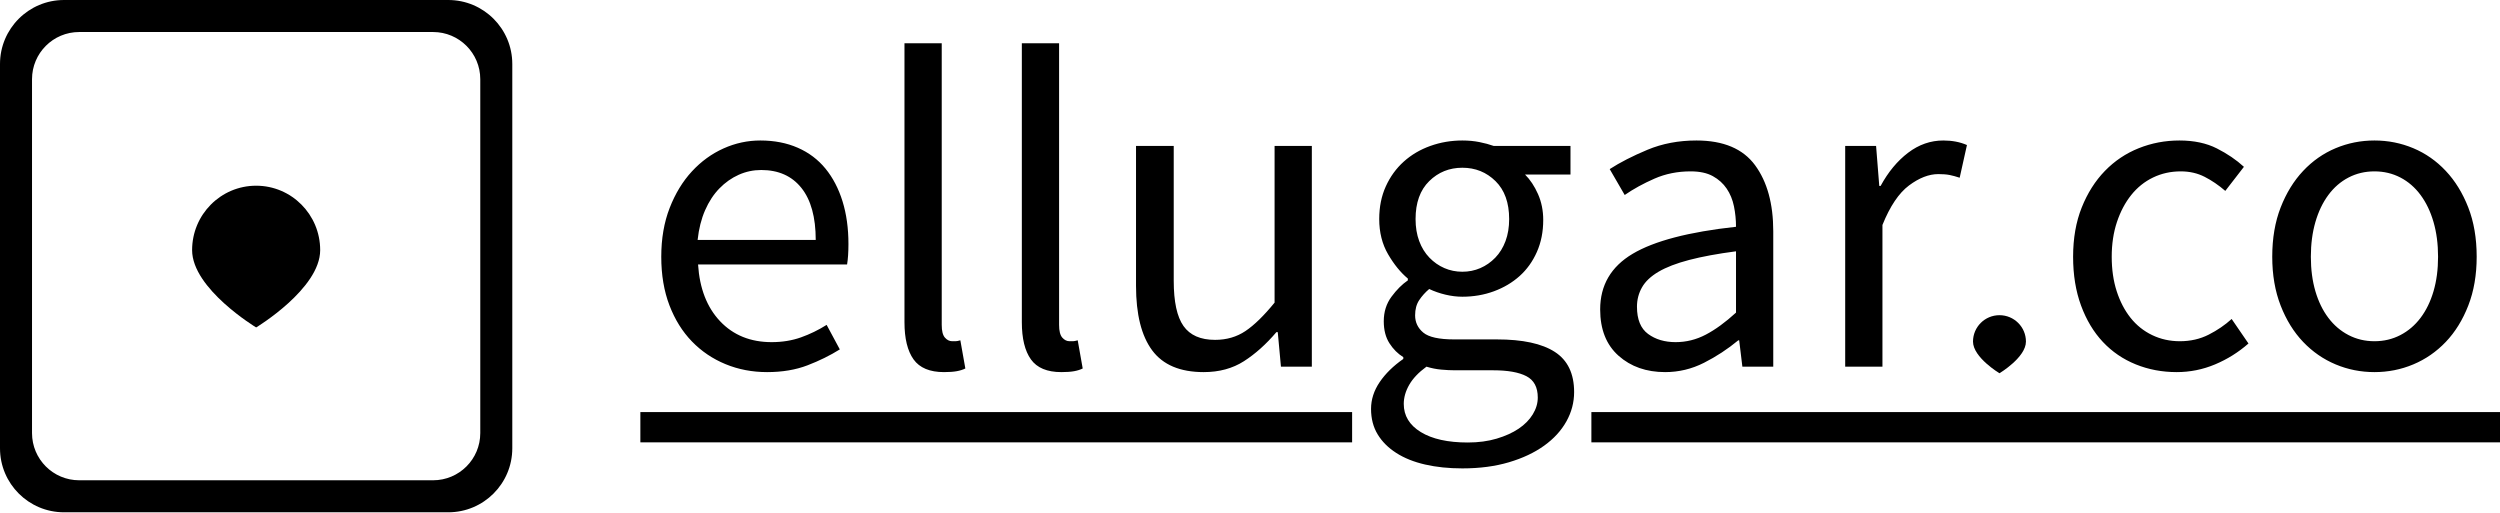
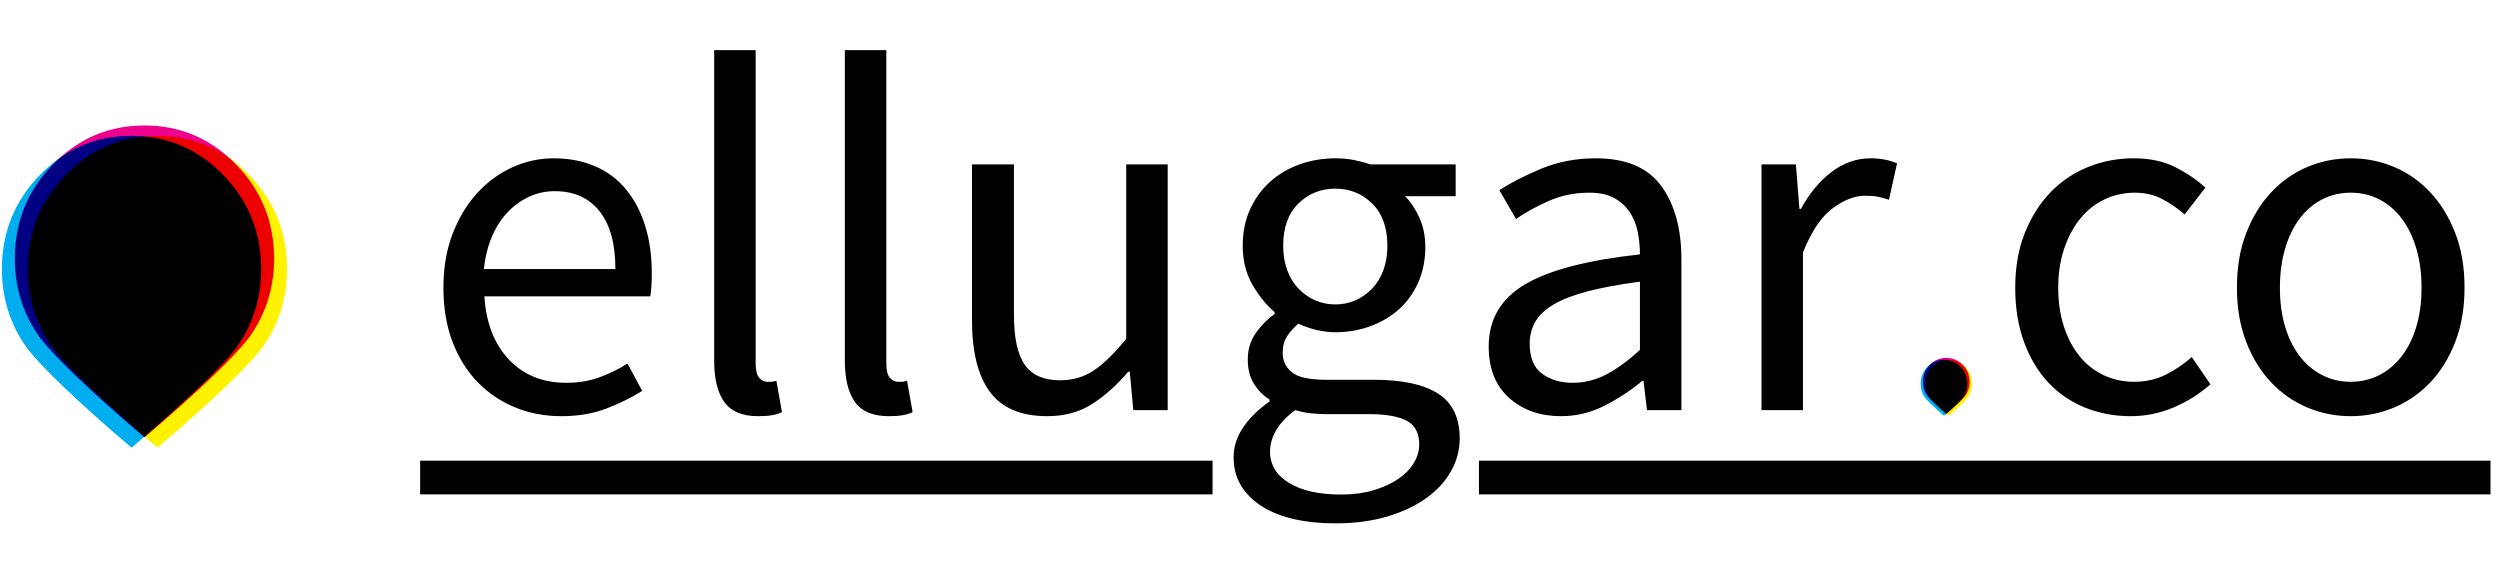
- <svg xmlns="http://www.w3.org/2000/svg" width="1464px" height="300px" viewBox="0 0 1464 300" version="1.1">
+ <svg xmlns="http://www.w3.org/2000/svg" width="1315px" height="300px" viewBox="0 0 1315 300" version="1.1">
  <defs />
-   <g id="Web" stroke="none" stroke-width="1" fill="none" fill-rule="evenodd">
-     <g id="logo" fill="#000000">
-       <g id="ellguar_horizontal">
-         <g id="ellugar_white">
-           <path d="M18.75,46.383 L18.75,253.617 C18.75,268.881 31.12,281.25 46.383,281.25 L253.617,281.25 C268.881,281.25 281.25,268.88 281.25,253.617 L281.25,46.383 C281.25,31.119 268.88,18.75 253.617,18.75 L46.383,18.75 C31.119,18.75 18.75,31.12 18.75,46.383 Z M0,37.502 C0,16.79 16.786,0 37.502,0 L262.498,0 C283.21,0 300,16.786 300,37.502 L300,262.498 C300,283.21 283.214,300 262.498,300 L37.502,300 C16.79,300 0,283.214 0,262.498 L0,37.502 Z" id="Border" fill-rule="nonzero" />
-           <g id="dot_black" transform="translate(112.5, 108.75)" fill-rule="evenodd">
-             <path d="M37.5,83 C37.5,83 75,60.364 75,37.727 C75,16.891 58.211,0 37.5,0 C16.789,0 0,16.891 0,37.727 C0,60.364 37.5,83 37.5,83 Z" id="Dot" />
+   <g id="logo" stroke="none" stroke-width="1" fill="none" fill-rule="evenodd">
+     <g id="ellugar_horizontal" transform="translate(1, 26)">
+       <g id="ellugar.co_text" transform="translate(220, 0)">
+         <g id="Underline" transform="translate(0, 216.3121)" fill="#000000">
+           <rect id="2" x="0" y="0" width="416.8" height="17.73" />
+           <rect id="1" x="556.915" y="0" width="532.085" height="17.73" />
+         </g>
+         <g id="ellugar.co" transform="translate(11.5285, 0)">
+           <path d="M0.709,125.355 C0.709,114.716 2.35,105.186 5.631,96.764 C8.912,88.342 13.258,81.206 18.667,75.355 C24.077,69.504 30.24,65.027 37.157,61.924 C44.074,58.821 51.257,57.27 58.707,57.27 C66.865,57.27 74.181,58.688 80.655,61.525 C87.129,64.362 92.538,68.44 96.884,73.759 C101.229,79.078 104.555,85.461 106.86,92.908 C109.166,100.355 110.319,108.688 110.319,117.908 C110.319,122.695 110.053,126.684 109.521,129.876 L22.259,129.876 C23.146,143.883 27.447,154.964 35.162,163.121 C42.877,171.277 52.942,175.355 65.358,175.355 C71.565,175.355 77.285,174.424 82.517,172.562 C87.75,170.7 92.76,168.262 97.549,165.248 L105.264,179.61 C99.588,183.156 93.292,186.259 86.375,188.918 C79.458,191.578 71.565,192.908 62.697,192.908 C54.007,192.908 45.892,191.356 38.354,188.254 C30.817,185.151 24.254,180.718 18.667,174.956 C13.08,169.193 8.691,162.145 5.498,153.812 C2.306,145.479 0.709,135.993 0.709,125.355 Z M91.164,115.514 C91.164,102.216 88.37,92.066 82.784,85.062 C77.197,78.058 69.348,74.557 59.239,74.557 C54.627,74.557 50.238,75.488 46.07,77.349 C41.902,79.211 38.133,81.871 34.763,85.328 C31.393,88.785 28.6,93.041 26.383,98.094 C24.166,103.147 22.702,108.954 21.993,115.514 L91.164,115.514 Z M143.131,0.355 L164.946,0.355 L164.946,165.248 C164.946,168.794 165.567,171.277 166.809,172.695 C168.05,174.113 169.469,174.823 171.065,174.823 L173.061,174.823 C173.681,174.823 174.612,174.645 175.854,174.291 L178.78,190.78 C177.362,191.489 175.677,192.021 173.726,192.376 C171.775,192.73 169.292,192.908 166.276,192.908 C157.94,192.908 151.999,190.426 148.452,185.461 C144.904,180.496 143.131,173.227 143.131,163.652 L143.131,0.355 Z M211.858,0.355 L233.674,0.355 L233.674,165.248 C233.674,168.794 234.295,171.277 235.536,172.695 C236.778,174.113 238.197,174.823 239.793,174.823 L241.788,174.823 C242.409,174.823 243.34,174.645 244.582,174.291 L247.508,190.78 C246.089,191.489 244.404,192.021 242.453,192.376 C240.502,192.73 238.019,192.908 235.004,192.908 C226.668,192.908 220.726,190.426 217.179,185.461 C213.632,180.496 211.858,173.227 211.858,163.652 L211.858,0.355 Z M278.724,60.461 L300.805,60.461 L300.805,139.45 C300.805,151.684 302.712,160.505 306.525,165.913 C310.338,171.321 316.502,174.025 325.015,174.025 C331.755,174.025 337.696,172.296 342.84,168.839 C347.983,165.381 353.659,159.84 359.867,152.216 L359.867,60.461 L381.682,60.461 L381.682,189.716 L363.591,189.716 L361.729,169.504 L360.931,169.504 C354.9,176.596 348.56,182.269 341.909,186.525 C335.258,190.78 327.409,192.908 318.364,192.908 C304.53,192.908 294.465,188.653 288.168,180.142 C281.872,171.631 278.724,159.043 278.724,142.376 L278.724,60.461 Z M435.511,211.525 C435.511,218.44 438.837,223.936 445.488,228.014 C452.139,232.092 461.317,234.131 473.023,234.131 C479.231,234.131 484.862,233.378 489.917,231.871 C494.972,230.363 499.273,228.413 502.82,226.02 C506.367,223.626 509.116,220.833 511.067,217.642 C513.018,214.45 513.994,211.17 513.994,207.801 C513.994,201.773 511.777,197.606 507.343,195.301 C502.909,192.996 496.435,191.844 487.922,191.844 L465.574,191.844 C463.091,191.844 460.386,191.711 457.46,191.445 C454.533,191.179 451.651,190.603 448.813,189.716 C444.202,193.085 440.832,196.631 438.704,200.355 C436.575,204.078 435.511,207.801 435.511,211.525 Z M416.356,214.45 C416.356,208.954 418.041,203.723 421.411,198.759 C424.781,193.794 429.392,189.273 435.245,185.195 L435.245,184.131 C432.053,182.181 429.348,179.477 427.131,176.02 C424.914,172.562 423.805,168.262 423.805,163.121 C423.805,157.624 425.313,152.837 428.328,148.759 C431.343,144.681 434.536,141.489 437.906,139.184 L437.906,138.121 C433.649,134.574 429.791,129.832 426.333,123.892 C422.874,117.952 421.145,111.082 421.145,103.28 C421.145,96.188 422.431,89.805 425.003,84.131 C427.574,78.457 431.077,73.626 435.511,69.637 C439.945,65.647 445.133,62.589 451.075,60.461 C457.016,58.333 463.268,57.27 469.831,57.27 C473.378,57.27 476.704,57.58 479.807,58.2 C482.911,58.821 485.705,59.574 488.188,60.461 L533.149,60.461 L533.149,77.216 L506.545,77.216 C509.56,80.231 512.087,84.043 514.127,88.652 C516.167,93.262 517.186,98.316 517.186,103.812 C517.186,110.727 515.945,116.977 513.462,122.562 C510.979,128.147 507.609,132.846 503.352,136.658 C499.095,140.47 494.085,143.44 488.321,145.567 C482.556,147.695 476.393,148.759 469.831,148.759 C466.638,148.759 463.357,148.36 459.987,147.562 C456.617,146.764 453.425,145.656 450.41,144.238 C448.104,146.188 446.153,148.36 444.557,150.754 C442.96,153.147 442.162,156.117 442.162,159.663 C442.162,163.741 443.759,167.11 446.951,169.77 C450.144,172.429 456.174,173.759 465.042,173.759 L490.05,173.759 C505.126,173.759 516.432,176.197 523.97,181.073 C531.508,185.949 535.277,193.794 535.277,204.61 C535.277,210.638 533.77,216.356 530.754,221.764 C527.739,227.172 523.394,231.915 517.718,235.993 C512.043,240.071 505.17,243.307 497.1,245.7 C489.03,248.094 479.94,249.291 469.831,249.291 C461.849,249.291 454.578,248.537 448.015,247.03 C441.453,245.523 435.822,243.262 431.122,240.248 C426.422,237.234 422.786,233.599 420.214,229.344 C417.642,225.089 416.356,220.124 416.356,214.45 Z M469.831,134.131 C473.555,134.131 477.058,133.422 480.339,132.004 C483.621,130.585 486.547,128.546 489.119,125.887 C491.691,123.227 493.686,119.991 495.105,116.179 C496.524,112.367 497.233,108.067 497.233,103.28 C497.233,93.706 494.573,86.303 489.252,81.073 C483.931,75.842 477.457,73.227 469.831,73.227 C462.204,73.227 455.731,75.842 450.41,81.073 C445.089,86.303 442.428,93.706 442.428,103.28 C442.428,108.067 443.138,112.367 444.557,116.179 C445.976,119.991 447.971,123.227 450.543,125.887 C453.114,128.546 456.041,130.585 459.322,132.004 C462.603,133.422 466.106,134.131 469.831,134.131 Z M550.53,156.206 C550.53,142.021 556.871,131.161 569.552,123.626 C582.234,116.09 602.408,110.816 630.077,107.801 C630.077,103.723 629.678,99.734 628.88,95.833 C628.082,91.933 626.663,88.475 624.623,85.461 C622.583,82.447 619.879,80.009 616.509,78.147 C613.139,76.285 608.794,75.355 603.473,75.355 C595.846,75.355 588.796,76.773 582.322,79.61 C575.849,82.447 570.04,85.638 564.897,89.184 L556.117,74.025 C562.148,70.124 569.508,66.356 578.199,62.722 C586.889,59.087 596.467,57.27 606.931,57.27 C622.717,57.27 634.156,62.101 641.251,71.764 C648.345,81.427 651.892,94.326 651.892,110.461 L651.892,189.716 L633.802,189.716 L631.939,174.291 L631.407,174.291 C625.199,179.433 618.504,183.821 611.321,187.456 C604.138,191.09 596.556,192.908 588.574,192.908 C577.578,192.908 568.488,189.716 561.305,183.333 C554.122,176.95 550.53,167.908 550.53,156.206 Z M572.08,154.61 C572.08,162.057 574.252,167.376 578.598,170.567 C582.943,173.759 588.308,175.355 594.693,175.355 C600.901,175.355 606.798,173.892 612.385,170.966 C617.972,168.041 623.869,163.741 630.077,158.067 L630.077,122.163 C619.258,123.582 610.124,125.266 602.675,127.216 C595.225,129.167 589.239,131.472 584.717,134.131 C580.194,136.791 576.957,139.849 575.006,143.307 C573.055,146.764 572.08,150.532 572.08,154.61 Z M694.016,60.461 L712.107,60.461 L713.969,83.865 L714.767,83.865 C719.201,75.709 724.566,69.238 730.863,64.45 C737.159,59.663 744.032,57.27 751.481,57.27 C756.624,57.27 761.236,58.156 765.315,59.929 L761.058,79.078 C758.93,78.369 756.979,77.837 755.206,77.482 C753.432,77.128 751.215,76.95 748.554,76.95 C743.056,76.95 737.336,79.167 731.395,83.599 C725.453,88.032 720.265,95.745 715.831,106.738 L715.831,189.716 L694.016,189.716 L694.016,60.461 Z M827.48,125.355 C827.48,114.539 829.165,104.92 832.535,96.498 C835.905,88.076 840.428,80.94 846.103,75.089 C851.779,69.238 858.386,64.805 865.923,61.791 C873.461,58.777 881.398,57.27 889.734,57.27 C898.248,57.27 905.564,58.821 911.683,61.924 C917.802,65.027 923.078,68.617 927.512,72.695 L916.605,86.791 C912.703,83.422 908.668,80.674 904.5,78.546 C900.332,76.418 895.676,75.355 890.532,75.355 C884.679,75.355 879.27,76.551 874.304,78.945 C869.338,81.339 865.081,84.752 861.534,89.184 C857.987,93.617 855.193,98.892 853.153,105.009 C851.114,111.126 850.094,117.908 850.094,125.355 C850.094,132.801 851.069,139.539 853.02,145.567 C854.971,151.596 857.676,156.782 861.135,161.126 C864.593,165.47 868.806,168.839 873.772,171.232 C878.738,173.626 884.147,174.823 890,174.823 C896.208,174.823 901.839,173.537 906.894,170.966 C911.949,168.395 916.427,165.337 920.329,161.791 L930.173,176.152 C924.32,181.294 917.802,185.372 910.619,188.387 C903.435,191.401 895.942,192.908 888.138,192.908 C879.625,192.908 871.643,191.401 864.194,188.387 C856.745,185.372 850.316,180.984 844.906,175.222 C839.497,169.459 835.24,162.367 832.136,153.945 C829.032,145.523 827.48,135.993 827.48,125.355 Z M944.096,125.355 C944.096,114.539 945.736,104.92 949.017,96.498 C952.299,88.076 956.688,80.94 962.186,75.089 C967.685,69.238 974.025,64.805 981.209,61.791 C988.392,58.777 995.974,57.27 1003.955,57.27 C1011.936,57.27 1019.519,58.777 1026.702,61.791 C1033.885,64.805 1040.226,69.238 1045.724,75.089 C1051.222,80.94 1055.612,88.076 1058.893,96.498 C1062.174,104.92 1063.815,114.539 1063.815,125.355 C1063.815,135.993 1062.174,145.523 1058.893,153.945 C1055.612,162.367 1051.222,169.459 1045.724,175.222 C1040.226,180.984 1033.885,185.372 1026.702,188.387 C1019.519,191.401 1011.936,192.908 1003.955,192.908 C995.974,192.908 988.392,191.401 981.209,188.387 C974.025,185.372 967.685,180.984 962.186,175.222 C956.688,169.459 952.299,162.367 949.017,153.945 C945.736,145.523 944.096,135.993 944.096,125.355 Z M966.709,125.355 C966.709,132.801 967.596,139.539 969.37,145.567 C971.143,151.596 973.671,156.782 976.952,161.126 C980.233,165.47 984.179,168.839 988.791,171.232 C993.402,173.626 998.457,174.823 1003.955,174.823 C1009.453,174.823 1014.508,173.626 1019.12,171.232 C1023.731,168.839 1027.677,165.47 1030.958,161.126 C1034.24,156.782 1036.767,151.596 1038.541,145.567 C1040.314,139.539 1041.201,132.801 1041.201,125.355 C1041.201,117.908 1040.314,111.126 1038.541,105.009 C1036.767,98.892 1034.24,93.617 1030.958,89.184 C1027.677,84.752 1023.731,81.339 1019.12,78.945 C1014.508,76.551 1009.453,75.355 1003.955,75.355 C998.457,75.355 993.402,76.551 988.791,78.945 C984.179,81.339 980.233,84.752 976.952,89.184 C973.671,93.617 971.143,98.892 969.37,105.009 C967.596,111.126 966.709,117.908 966.709,125.355 Z" fill="#000000" />
+           <g id="dot_black" transform="translate(777.7305, 162.234)">
+             <g id="Group">
+               <path d="M25.773,12.593 C25.773,9.12 24.573,6.153 22.175,3.692 C19.776,1.231 16.885,0 13.5,0 C10.115,0 7.224,1.231 4.825,3.692 C2.427,6.153 1.227,9.12 1.227,12.593 C1.227,15.409 2.04,17.925 3.666,20.14 C5.052,21.918 8.33,25.076 13.5,29.478 C18.67,25.076 21.948,21.918 23.334,20.14 C24.96,17.925 25.773,15.409 25.773,12.593 Z" id="dot" fill="#EC008C" style="mix-blend-mode: multiply;" />
+               <path d="M24.545,13.575 C24.545,10.102 23.346,7.135 20.948,4.674 C18.549,2.213 15.657,0.983 12.273,0.983 C8.888,0.983 5.996,2.213 3.598,4.674 C1.199,7.135 0,10.102 0,13.575 C0,16.392 0.813,18.908 2.439,21.123 C3.824,22.9 7.102,26.058 12.273,30.461 C17.443,26.058 20.721,22.9 22.107,21.123 C23.733,18.908 24.545,16.392 24.545,13.575 Z" id="dot" fill="#00AEEF" style="mix-blend-mode: multiply;" />
+               <path d="M27,13.575 C27,10.102 25.801,7.135 23.402,4.674 C21.004,2.213 18.112,0.983 14.727,0.983 C11.343,0.983 8.451,2.213 6.052,4.674 C3.654,7.135 2.455,10.102 2.455,13.575 C2.455,16.392 3.267,18.908 4.893,21.123 C6.279,22.9 9.557,26.058 14.727,30.461 C19.898,26.058 23.176,22.9 24.561,21.123 C26.187,18.908 27,16.392 27,13.575 Z" id="dot" fill="#FFF200" style="mix-blend-mode: multiply;" />
+             </g>
          </g>
        </g>
-         <g id="ellugar.co_text" transform="translate(375, 25)" stroke-width="1" fill-rule="evenodd">
-           <g id="Underline" transform="translate(0, 216.3121)">
-             <rect id="2" x="0" y="0" width="416.8" height="17.73" />
-             <rect id="1" x="556.915" y="0" width="532.085" height="17.73" />
-           </g>
-           <g id="ellugar.co" transform="translate(11.5285, 0)">
-             <path d="M0.709,125.355 C0.709,114.716 2.35,105.186 5.631,96.764 C8.912,88.342 13.258,81.206 18.667,75.355 C24.077,69.504 30.24,65.027 37.157,61.924 C44.074,58.821 51.257,57.27 58.707,57.27 C66.865,57.27 74.181,58.688 80.655,61.525 C87.129,64.362 92.538,68.44 96.884,73.759 C101.229,79.078 104.555,85.461 106.86,92.908 C109.166,100.355 110.319,108.688 110.319,117.908 C110.319,122.695 110.053,126.684 109.521,129.876 L22.259,129.876 C23.146,143.883 27.447,154.964 35.162,163.121 C42.877,171.277 52.942,175.355 65.358,175.355 C71.565,175.355 77.285,174.424 82.517,172.562 C87.75,170.7 92.76,168.262 97.549,165.248 L105.264,179.61 C99.588,183.156 93.292,186.259 86.375,188.918 C79.458,191.578 71.565,192.908 62.697,192.908 C54.007,192.908 45.892,191.356 38.354,188.254 C30.817,185.151 24.254,180.718 18.667,174.956 C13.08,169.193 8.691,162.145 5.498,153.812 C2.306,145.479 0.709,135.993 0.709,125.355 Z M91.164,115.514 C91.164,102.216 88.37,92.066 82.784,85.062 C77.197,78.058 69.348,74.557 59.239,74.557 C54.627,74.557 50.238,75.488 46.07,77.349 C41.902,79.211 38.133,81.871 34.763,85.328 C31.393,88.785 28.6,93.041 26.383,98.094 C24.166,103.147 22.702,108.954 21.993,115.514 L91.164,115.514 Z M143.131,0.355 L164.946,0.355 L164.946,165.248 C164.946,168.794 165.567,171.277 166.809,172.695 C168.05,174.113 169.469,174.823 171.065,174.823 L173.061,174.823 C173.681,174.823 174.612,174.645 175.854,174.291 L178.78,190.78 C177.362,191.489 175.677,192.021 173.726,192.376 C171.775,192.73 169.292,192.908 166.276,192.908 C157.94,192.908 151.999,190.426 148.452,185.461 C144.904,180.496 143.131,173.227 143.131,163.652 L143.131,0.355 Z M211.858,0.355 L233.674,0.355 L233.674,165.248 C233.674,168.794 234.295,171.277 235.536,172.695 C236.778,174.113 238.197,174.823 239.793,174.823 L241.788,174.823 C242.409,174.823 243.34,174.645 244.582,174.291 L247.508,190.78 C246.089,191.489 244.404,192.021 242.453,192.376 C240.502,192.73 238.019,192.908 235.004,192.908 C226.668,192.908 220.726,190.426 217.179,185.461 C213.632,180.496 211.858,173.227 211.858,163.652 L211.858,0.355 Z M278.724,60.461 L300.805,60.461 L300.805,139.45 C300.805,151.684 302.712,160.505 306.525,165.913 C310.338,171.321 316.502,174.025 325.015,174.025 C331.755,174.025 337.696,172.296 342.84,168.839 C347.983,165.381 353.659,159.84 359.867,152.216 L359.867,60.461 L381.682,60.461 L381.682,189.716 L363.591,189.716 L361.729,169.504 L360.931,169.504 C354.9,176.596 348.56,182.269 341.909,186.525 C335.258,190.78 327.409,192.908 318.364,192.908 C304.53,192.908 294.465,188.653 288.168,180.142 C281.872,171.631 278.724,159.043 278.724,142.376 L278.724,60.461 Z M435.511,211.525 C435.511,218.44 438.837,223.936 445.488,228.014 C452.139,232.092 461.317,234.131 473.023,234.131 C479.231,234.131 484.862,233.378 489.917,231.871 C494.972,230.363 499.273,228.413 502.82,226.02 C506.367,223.626 509.116,220.833 511.067,217.642 C513.018,214.45 513.994,211.17 513.994,207.801 C513.994,201.773 511.777,197.606 507.343,195.301 C502.909,192.996 496.435,191.844 487.922,191.844 L465.574,191.844 C463.091,191.844 460.386,191.711 457.46,191.445 C454.533,191.179 451.651,190.603 448.813,189.716 C444.202,193.085 440.832,196.631 438.704,200.355 C436.575,204.078 435.511,207.801 435.511,211.525 Z M416.356,214.45 C416.356,208.954 418.041,203.723 421.411,198.759 C424.781,193.794 429.392,189.273 435.245,185.195 L435.245,184.131 C432.053,182.181 429.348,179.477 427.131,176.02 C424.914,172.562 423.805,168.262 423.805,163.121 C423.805,157.624 425.313,152.837 428.328,148.759 C431.343,144.681 434.536,141.489 437.906,139.184 L437.906,138.121 C433.649,134.574 429.791,129.832 426.333,123.892 C422.874,117.952 421.145,111.082 421.145,103.28 C421.145,96.188 422.431,89.805 425.003,84.131 C427.574,78.457 431.077,73.626 435.511,69.637 C439.945,65.647 445.133,62.589 451.075,60.461 C457.016,58.333 463.268,57.27 469.831,57.27 C473.378,57.27 476.704,57.58 479.807,58.2 C482.911,58.821 485.705,59.574 488.188,60.461 L533.149,60.461 L533.149,77.216 L506.545,77.216 C509.56,80.231 512.087,84.043 514.127,88.652 C516.167,93.262 517.186,98.316 517.186,103.812 C517.186,110.727 515.945,116.977 513.462,122.562 C510.979,128.147 507.609,132.846 503.352,136.658 C499.095,140.47 494.085,143.44 488.321,145.567 C482.556,147.695 476.393,148.759 469.831,148.759 C466.638,148.759 463.357,148.36 459.987,147.562 C456.617,146.764 453.425,145.656 450.41,144.238 C448.104,146.188 446.153,148.36 444.557,150.754 C442.96,153.147 442.162,156.117 442.162,159.663 C442.162,163.741 443.759,167.11 446.951,169.77 C450.144,172.429 456.174,173.759 465.042,173.759 L490.05,173.759 C505.126,173.759 516.432,176.197 523.97,181.073 C531.508,185.949 535.277,193.794 535.277,204.61 C535.277,210.638 533.77,216.356 530.754,221.764 C527.739,227.172 523.394,231.915 517.718,235.993 C512.043,240.071 505.17,243.307 497.1,245.7 C489.03,248.094 479.94,249.291 469.831,249.291 C461.849,249.291 454.578,248.537 448.015,247.03 C441.453,245.523 435.822,243.262 431.122,240.248 C426.422,237.234 422.786,233.599 420.214,229.344 C417.642,225.089 416.356,220.124 416.356,214.45 Z M469.831,134.131 C473.555,134.131 477.058,133.422 480.339,132.004 C483.621,130.585 486.547,128.546 489.119,125.887 C491.691,123.227 493.686,119.991 495.105,116.179 C496.524,112.367 497.233,108.067 497.233,103.28 C497.233,93.706 494.573,86.303 489.252,81.073 C483.931,75.842 477.457,73.227 469.831,73.227 C462.204,73.227 455.731,75.842 450.41,81.073 C445.089,86.303 442.428,93.706 442.428,103.28 C442.428,108.067 443.138,112.367 444.557,116.179 C445.976,119.991 447.971,123.227 450.543,125.887 C453.114,128.546 456.041,130.585 459.322,132.004 C462.603,133.422 466.106,134.131 469.831,134.131 Z M550.53,156.206 C550.53,142.021 556.871,131.161 569.552,123.626 C582.234,116.09 602.408,110.816 630.077,107.801 C630.077,103.723 629.678,99.734 628.88,95.833 C628.082,91.933 626.663,88.475 624.623,85.461 C622.583,82.447 619.879,80.009 616.509,78.147 C613.139,76.285 608.794,75.355 603.473,75.355 C595.846,75.355 588.796,76.773 582.322,79.61 C575.849,82.447 570.04,85.638 564.897,89.184 L556.117,74.025 C562.148,70.124 569.508,66.356 578.199,62.722 C586.889,59.087 596.467,57.27 606.931,57.27 C622.717,57.27 634.156,62.101 641.251,71.764 C648.345,81.427 651.892,94.326 651.892,110.461 L651.892,189.716 L633.802,189.716 L631.939,174.291 L631.407,174.291 C625.199,179.433 618.504,183.821 611.321,187.456 C604.138,191.09 596.556,192.908 588.574,192.908 C577.578,192.908 568.488,189.716 561.305,183.333 C554.122,176.95 550.53,167.908 550.53,156.206 Z M572.08,154.61 C572.08,162.057 574.252,167.376 578.598,170.567 C582.943,173.759 588.308,175.355 594.693,175.355 C600.901,175.355 606.798,173.892 612.385,170.966 C617.972,168.041 623.869,163.741 630.077,158.067 L630.077,122.163 C619.258,123.582 610.124,125.266 602.675,127.216 C595.225,129.167 589.239,131.472 584.717,134.131 C580.194,136.791 576.957,139.849 575.006,143.307 C573.055,146.764 572.08,150.532 572.08,154.61 Z M694.016,60.461 L712.107,60.461 L713.969,83.865 L714.767,83.865 C719.201,75.709 724.566,69.238 730.863,64.45 C737.159,59.663 744.032,57.27 751.481,57.27 C756.624,57.27 761.236,58.156 765.315,59.929 L761.058,79.078 C758.93,78.369 756.979,77.837 755.206,77.482 C753.432,77.128 751.215,76.95 748.554,76.95 C743.056,76.95 737.336,79.167 731.395,83.599 C725.453,88.032 720.265,95.745 715.831,106.738 L715.831,189.716 L694.016,189.716 L694.016,60.461 Z M827.48,125.355 C827.48,114.539 829.165,104.92 832.535,96.498 C835.905,88.076 840.428,80.94 846.103,75.089 C851.779,69.238 858.386,64.805 865.923,61.791 C873.461,58.777 881.398,57.27 889.734,57.27 C898.248,57.27 905.564,58.821 911.683,61.924 C917.802,65.027 923.078,68.617 927.512,72.695 L916.605,86.791 C912.703,83.422 908.668,80.674 904.5,78.546 C900.332,76.418 895.676,75.355 890.532,75.355 C884.679,75.355 879.27,76.551 874.304,78.945 C869.338,81.339 865.081,84.752 861.534,89.184 C857.987,93.617 855.193,98.892 853.153,105.009 C851.114,111.126 850.094,117.908 850.094,125.355 C850.094,132.801 851.069,139.539 853.02,145.567 C854.971,151.596 857.676,156.782 861.135,161.126 C864.593,165.47 868.806,168.839 873.772,171.232 C878.738,173.626 884.147,174.823 890,174.823 C896.208,174.823 901.839,173.537 906.894,170.966 C911.949,168.395 916.427,165.337 920.329,161.791 L930.173,176.152 C924.32,181.294 917.802,185.372 910.619,188.387 C903.435,191.401 895.942,192.908 888.138,192.908 C879.625,192.908 871.643,191.401 864.194,188.387 C856.745,185.372 850.316,180.984 844.906,175.222 C839.497,169.459 835.24,162.367 832.136,153.945 C829.032,145.523 827.48,135.993 827.48,125.355 Z M944.096,125.355 C944.096,114.539 945.736,104.92 949.017,96.498 C952.299,88.076 956.688,80.94 962.186,75.089 C967.685,69.238 974.025,64.805 981.209,61.791 C988.392,58.777 995.974,57.27 1003.955,57.27 C1011.936,57.27 1019.519,58.777 1026.702,61.791 C1033.885,64.805 1040.226,69.238 1045.724,75.089 C1051.222,80.94 1055.612,88.076 1058.893,96.498 C1062.174,104.92 1063.815,114.539 1063.815,125.355 C1063.815,135.993 1062.174,145.523 1058.893,153.945 C1055.612,162.367 1051.222,169.459 1045.724,175.222 C1040.226,180.984 1033.885,185.372 1026.702,188.387 C1019.519,191.401 1011.936,192.908 1003.955,192.908 C995.974,192.908 988.392,191.401 981.209,188.387 C974.025,185.372 967.685,180.984 962.186,175.222 C956.688,169.459 952.299,162.367 949.017,153.945 C945.736,145.523 944.096,135.993 944.096,125.355 Z M966.709,125.355 C966.709,132.801 967.596,139.539 969.37,145.567 C971.143,151.596 973.671,156.782 976.952,161.126 C980.233,165.47 984.179,168.839 988.791,171.232 C993.402,173.626 998.457,174.823 1003.955,174.823 C1009.453,174.823 1014.508,173.626 1019.12,171.232 C1023.731,168.839 1027.677,165.47 1030.958,161.126 C1034.24,156.782 1036.767,151.596 1038.541,145.567 C1040.314,139.539 1041.201,132.801 1041.201,125.355 C1041.201,117.908 1040.314,111.126 1038.541,105.009 C1036.767,98.892 1034.24,93.617 1030.958,89.184 C1027.677,84.752 1023.731,81.339 1019.12,78.945 C1014.508,76.551 1009.453,75.355 1003.955,75.355 C998.457,75.355 993.402,76.551 988.791,78.945 C984.179,81.339 980.233,84.752 976.952,89.184 C973.671,93.617 971.143,98.892 969.37,105.009 C967.596,111.126 966.709,117.908 966.709,125.355 Z" />
-             <g id="dot_black" transform="translate(768.8624, 159.5745)">
-               <path d="M15.5,34 C15.5,34 31,24.727 31,15.455 C31,6.919 24.06,0 15.5,0 C6.94,0 0,6.919 0,15.455 C0,24.727 15.5,34 15.5,34 Z" id="Dot" />
-             </g>
-           </g>
+       </g>
+       <g id="dot_black" transform="translate(0, 40)">
+         <g id="Group">
+           <path d="M143.182,70.072 C143.182,50.747 136.519,34.237 123.194,20.542 C109.868,6.847 93.804,0 75,0 C56.196,0 40.132,6.847 26.806,20.542 C13.481,34.237 6.818,50.747 6.818,70.072 C6.818,85.745 11.334,99.744 20.366,112.07 C28.065,121.961 46.276,139.533 75,164.032 C103.724,139.533 121.935,121.961 129.634,112.07 C138.666,99.744 143.182,85.745 143.182,70.072 Z" id="dot" fill="#EC008C" style="mix-blend-mode: multiply;" />
+           <path d="M136.364,75.54 C136.364,56.215 129.701,39.705 116.375,26.01 C103.05,12.315 86.986,5.468 68.182,5.468 C49.378,5.468 33.314,12.315 19.988,26.01 C6.663,39.705 0,56.215 0,75.54 C0,91.213 4.516,105.212 13.548,117.538 C21.247,127.429 39.458,145.001 68.182,169.5 C96.906,145.001 115.117,127.429 122.816,117.538 C131.848,105.212 136.364,91.213 136.364,75.54 Z" id="dot" fill="#00AEEF" style="mix-blend-mode: multiply;" />
+           <path d="M150,75.54 C150,56.215 143.337,39.705 130.012,26.01 C116.686,12.315 100.622,5.468 81.818,5.468 C63.014,5.468 46.95,12.315 33.625,26.01 C20.299,39.705 13.636,56.215 13.636,75.54 C13.636,91.213 18.152,105.212 27.184,117.538 C34.883,127.429 53.094,145.001 81.818,169.5 C110.542,145.001 128.753,127.429 136.452,117.538 C145.484,105.212 150,91.213 150,75.54 Z" id="dot" fill="#FFF200" style="mix-blend-mode: multiply;" />
        </g>
      </g>
    </g>
  </g>
</svg>
